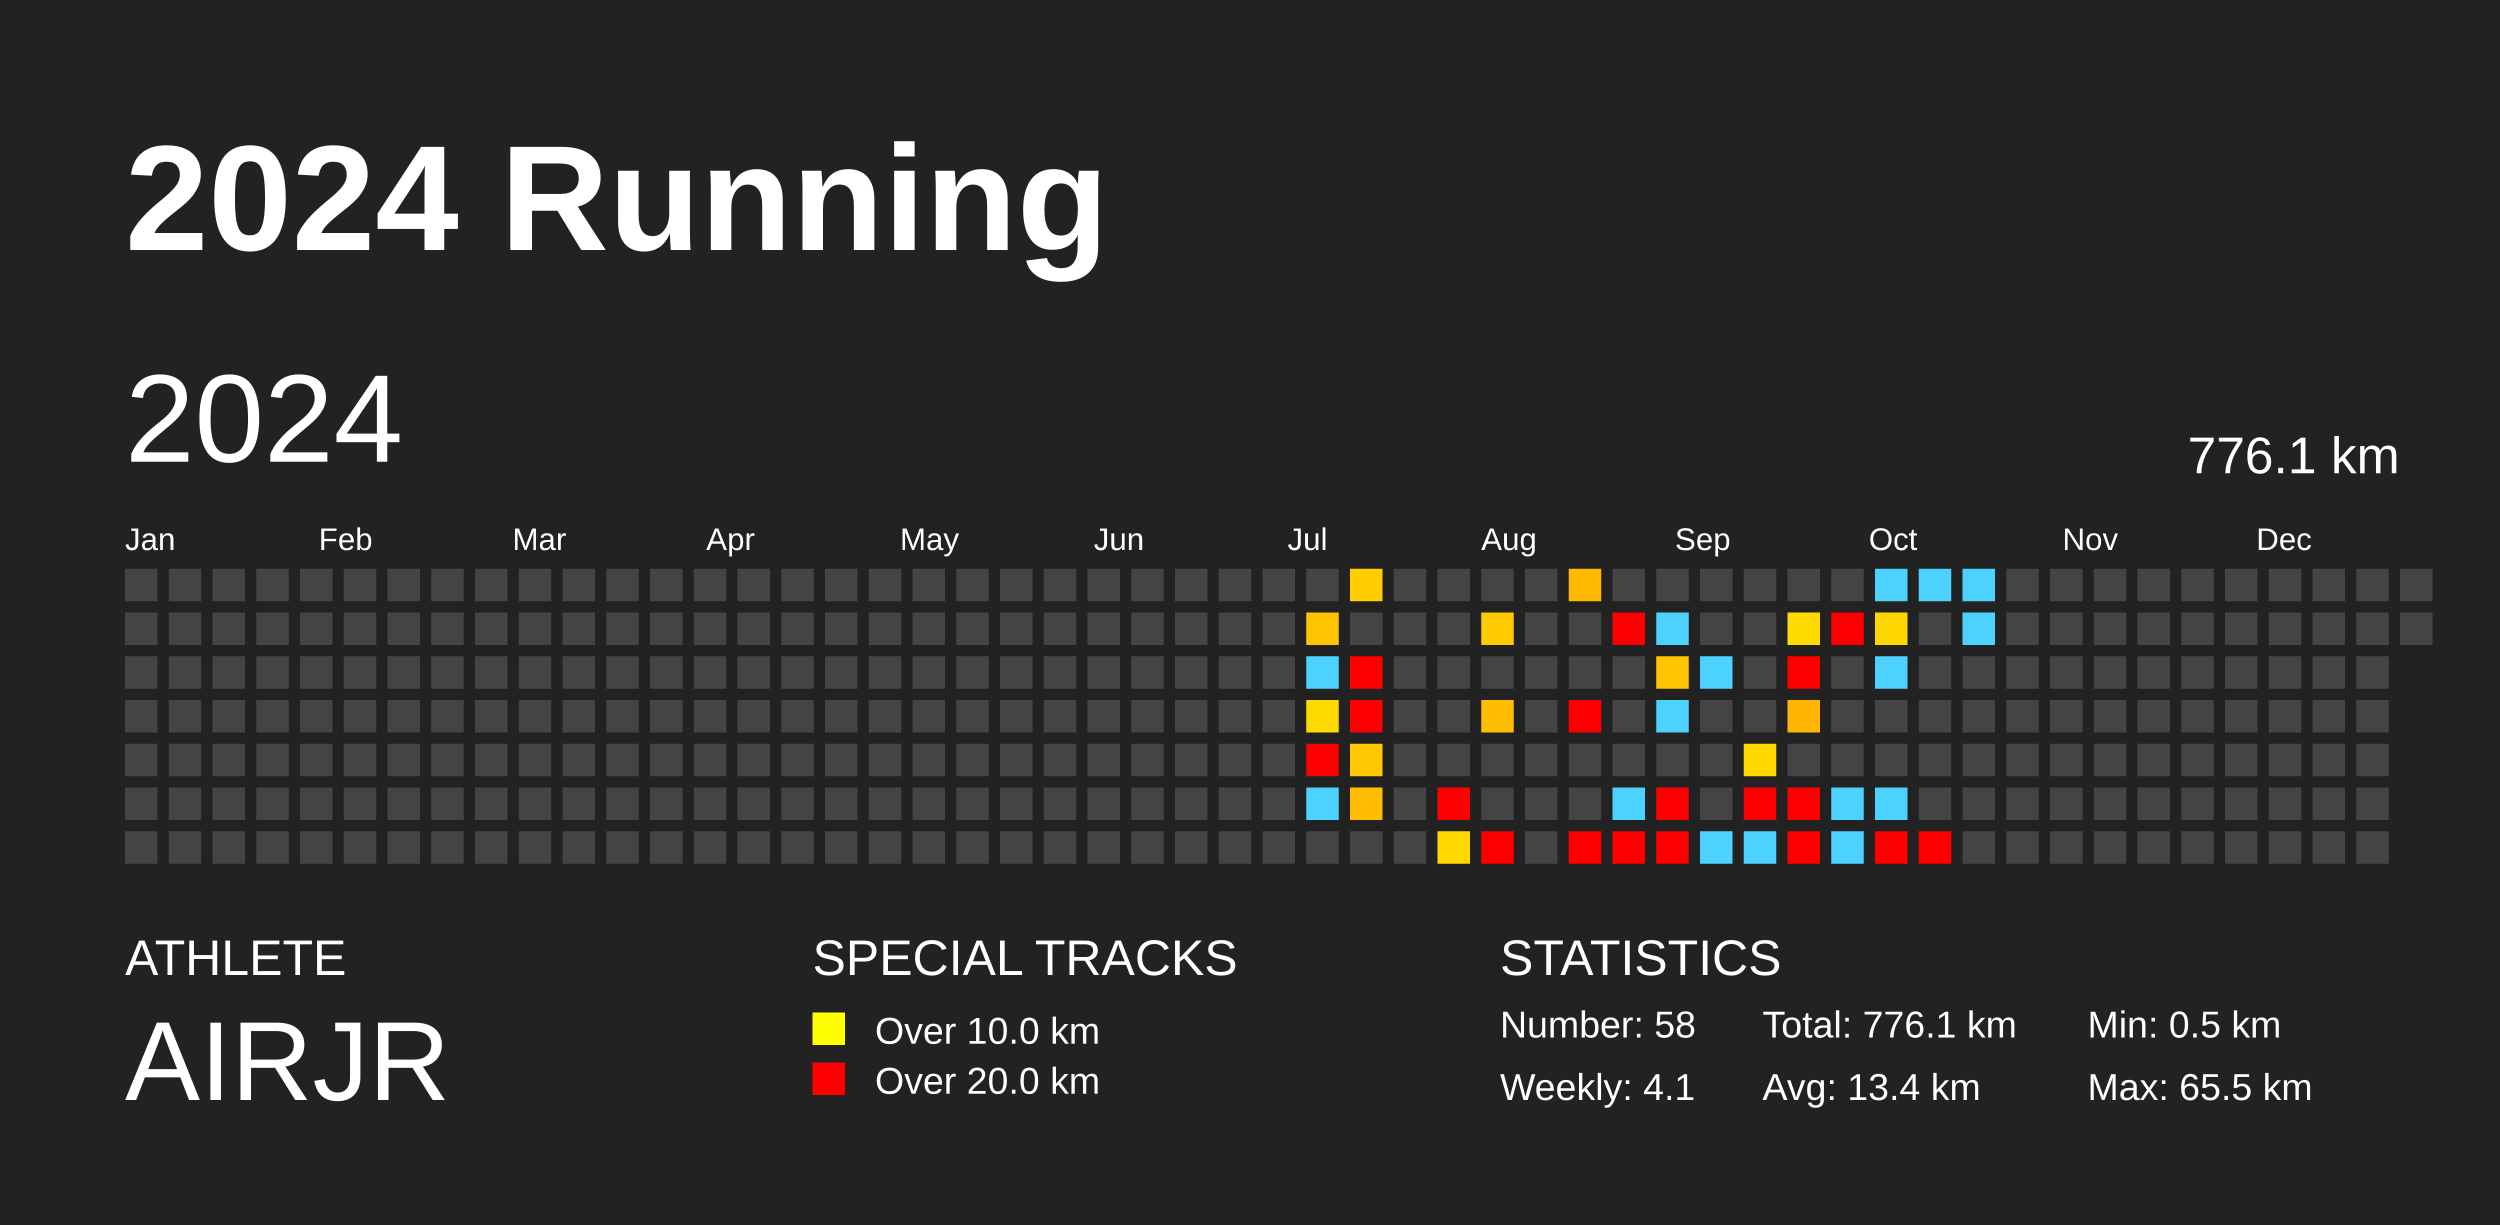
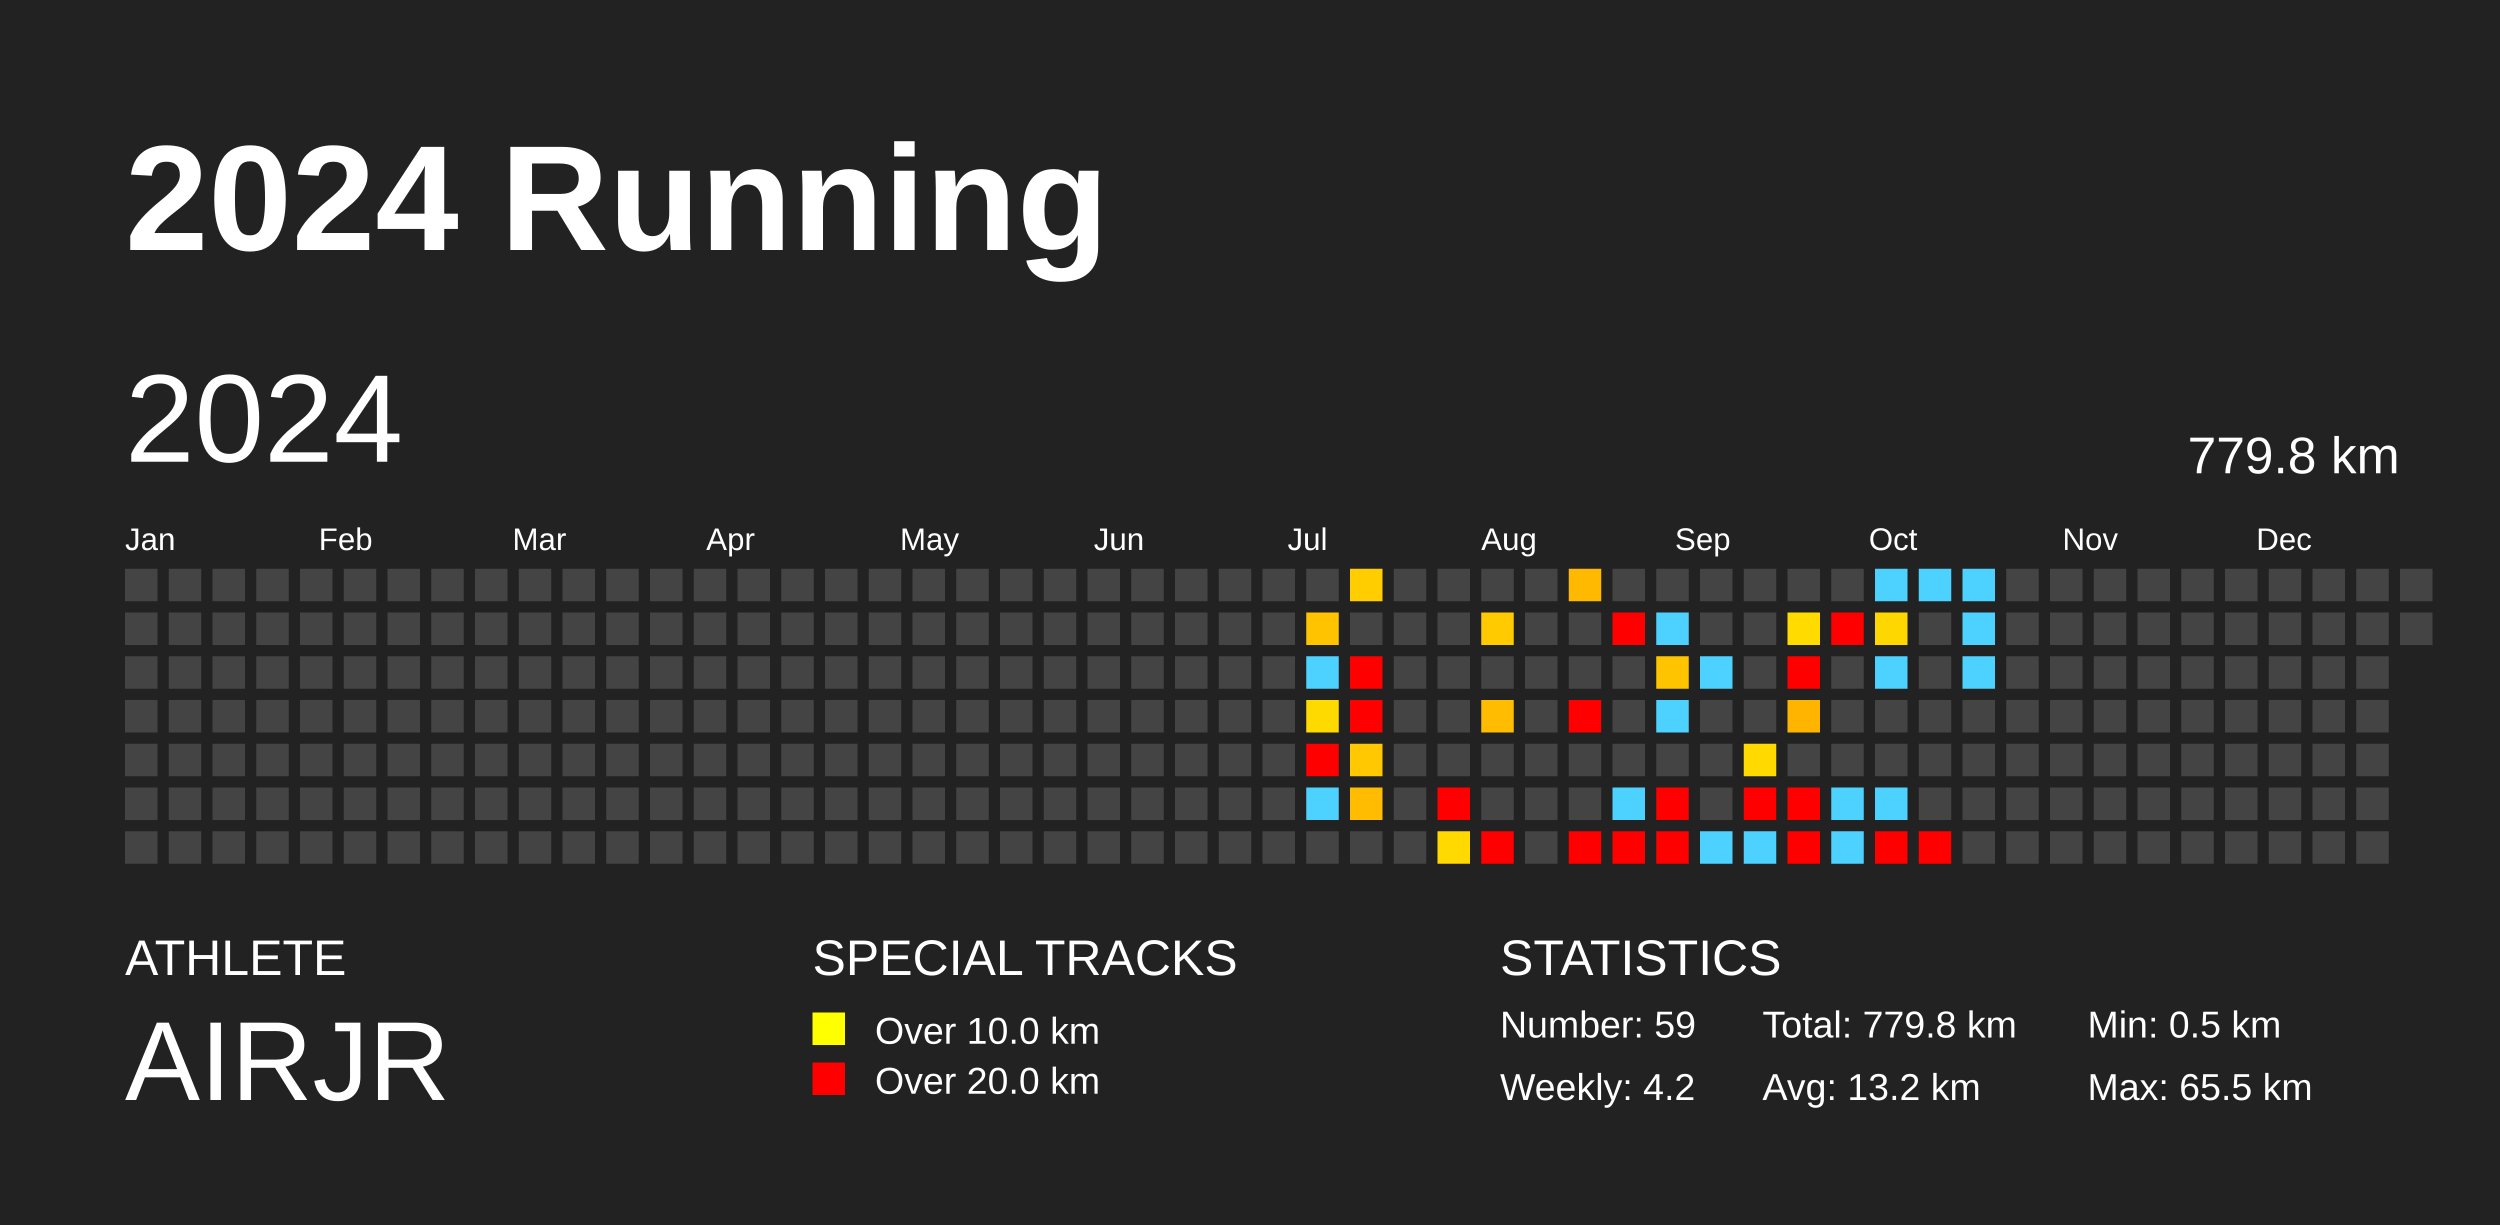
<svg xmlns="http://www.w3.org/2000/svg" baseProfile="full" height="98mm" version="1.1" viewBox="0,0,200,98" width="200mm">
  <defs />
  <rect fill="#222222" height="98" width="200" x="0" y="0" />
  <text fill="#FFFFFF" style="font-size:12px; font-family:Arial; font-weight:bold;" x="10" y="20">2024 Running</text>
  <text fill="#FFFFFF" style="font-size:4px; font-family:Arial" x="10" y="78">ATHLETE</text>
  <text fill="#FFFFFF" style="font-size:9px; font-family:Arial" x="10" y="88">AIRJR</text>
  <text fill="#FFFFFF" style="font-size:4px; font-family:Arial" x="65" y="78">SPECIAL TRACKS</text>
  <rect fill="yellow" height="2.6" width="2.6" x="65" y="81" />
  <text fill="#FFFFFF" style="font-size:3px; font-family:Arial" x="70" y="83.5">Over 10.0 km</text>
  <rect fill="red" height="2.6" width="2.6" x="65" y="85" />
  <text fill="#FFFFFF" style="font-size:3px; font-family:Arial" x="70" y="87.5">Over 20.0 km</text>
  <text fill="#FFFFFF" style="font-size:4px; font-family:Arial" x="120" y="78">STATISTICS</text>
-   <text fill="#FFFFFF" style="font-size:3px; font-family:Arial" x="120" y="83">Number: 58</text>
-   <text fill="#FFFFFF" style="font-size:3px; font-family:Arial" x="120" y="88">Weekly: 4.1</text>
-   <text fill="#FFFFFF" style="font-size:3px; font-family:Arial" x="141" y="83">Total: 776.1 km</text>
-   <text fill="#FFFFFF" style="font-size:3px; font-family:Arial" x="141" y="88">Avg: 13.4 km</text>
+   <text fill="#FFFFFF" style="font-size:3px; font-family:Arial" x="120" y="83">Number: 59</text>
+   <text fill="#FFFFFF" style="font-size:3px; font-family:Arial" x="120" y="88">Weekly: 4.2</text>
+   <text fill="#FFFFFF" style="font-size:3px; font-family:Arial" x="141" y="83">Total: 779.8 km</text>
+   <text fill="#FFFFFF" style="font-size:3px; font-family:Arial" x="141" y="88">Avg: 13.2 km</text>
  <text fill="#FFFFFF" style="font-size:3px; font-family:Arial" x="167" y="83">Min: 0.5 km</text>
  <text fill="#FFFFFF" style="font-size:3px; font-family:Arial" x="167" y="88">Max: 65.5 km</text>
  <text dominant-baseline="hanging" fill="#FFFFFF" style="font-size:10.0px; font-family:Arial;" x="10" y="30">2024</text>
-   <text dominant-baseline="hanging" fill="#FFFFFF" style="font-size:4.125px; font-family:Arial;" x="175" y="35">776.1 km</text>
+   <text dominant-baseline="hanging" fill="#FFFFFF" style="font-size:4.125px; font-family:Arial;" x="175" y="35">779.8 km</text>
  <text fill="#FFFFFF" style="font-size:2.5px; font-family:Arial" x="10.0" y="44">Jan</text>
  <text fill="#FFFFFF" style="font-size:2.5px; font-family:Arial" x="25.5" y="44">Feb</text>
  <text fill="#FFFFFF" style="font-size:2.5px; font-family:Arial" x="41.0" y="44">Mar</text>
  <text fill="#FFFFFF" style="font-size:2.5px; font-family:Arial" x="56.5" y="44">Apr</text>
  <text fill="#FFFFFF" style="font-size:2.5px; font-family:Arial" x="72.0" y="44">May</text>
  <text fill="#FFFFFF" style="font-size:2.5px; font-family:Arial" x="87.5" y="44">Jun</text>
  <text fill="#FFFFFF" style="font-size:2.5px; font-family:Arial" x="103.0" y="44">Jul</text>
  <text fill="#FFFFFF" style="font-size:2.5px; font-family:Arial" x="118.5" y="44">Aug</text>
  <text fill="#FFFFFF" style="font-size:2.5px; font-family:Arial" x="134.0" y="44">Sep</text>
  <text fill="#FFFFFF" style="font-size:2.5px; font-family:Arial" x="149.5" y="44">Oct</text>
  <text fill="#FFFFFF" style="font-size:2.5px; font-family:Arial" x="165.0" y="44">Nov</text>
  <text fill="#FFFFFF" style="font-size:2.5px; font-family:Arial" x="180.5" y="44">Dec</text>
  <rect fill="#444444" height="2.6" width="2.6" x="10.0" y="45.5" />
  <rect fill="#444444" height="2.6" width="2.6" x="10.0" y="49.0" />
  <rect fill="#444444" height="2.6" width="2.6" x="10.0" y="52.5" />
  <rect fill="#444444" height="2.6" width="2.6" x="10.0" y="56.0" />
  <rect fill="#444444" height="2.6" width="2.6" x="10.0" y="59.5" />
  <rect fill="#444444" height="2.6" width="2.6" x="10.0" y="63.0" />
  <rect fill="#444444" height="2.6" width="2.6" x="10.0" y="66.5" />
  <rect fill="#444444" height="2.6" width="2.6" x="13.5" y="45.5" />
  <rect fill="#444444" height="2.6" width="2.6" x="13.5" y="49.0" />
  <rect fill="#444444" height="2.6" width="2.6" x="13.5" y="52.5" />
  <rect fill="#444444" height="2.6" width="2.6" x="13.5" y="56.0" />
  <rect fill="#444444" height="2.6" width="2.6" x="13.5" y="59.5" />
  <rect fill="#444444" height="2.6" width="2.6" x="13.5" y="63.0" />
  <rect fill="#444444" height="2.6" width="2.6" x="13.5" y="66.5" />
  <rect fill="#444444" height="2.6" width="2.6" x="17.0" y="45.5" />
  <rect fill="#444444" height="2.6" width="2.6" x="17.0" y="49.0" />
  <rect fill="#444444" height="2.6" width="2.6" x="17.0" y="52.5" />
  <rect fill="#444444" height="2.6" width="2.6" x="17.0" y="56.0" />
  <rect fill="#444444" height="2.6" width="2.6" x="17.0" y="59.5" />
  <rect fill="#444444" height="2.6" width="2.6" x="17.0" y="63.0" />
  <rect fill="#444444" height="2.6" width="2.6" x="17.0" y="66.5" />
  <rect fill="#444444" height="2.6" width="2.6" x="20.5" y="45.5" />
  <rect fill="#444444" height="2.6" width="2.6" x="20.5" y="49.0" />
  <rect fill="#444444" height="2.6" width="2.6" x="20.5" y="52.5" />
  <rect fill="#444444" height="2.6" width="2.6" x="20.5" y="56.0" />
  <rect fill="#444444" height="2.6" width="2.6" x="20.5" y="59.5" />
  <rect fill="#444444" height="2.6" width="2.6" x="20.5" y="63.0" />
  <rect fill="#444444" height="2.6" width="2.6" x="20.5" y="66.5" />
  <rect fill="#444444" height="2.6" width="2.6" x="24.0" y="45.5" />
  <rect fill="#444444" height="2.6" width="2.6" x="24.0" y="49.0" />
  <rect fill="#444444" height="2.6" width="2.6" x="24.0" y="52.5" />
  <rect fill="#444444" height="2.6" width="2.6" x="24.0" y="56.0" />
  <rect fill="#444444" height="2.6" width="2.6" x="24.0" y="59.5" />
  <rect fill="#444444" height="2.6" width="2.6" x="24.0" y="63.0" />
  <rect fill="#444444" height="2.6" width="2.6" x="24.0" y="66.5" />
  <rect fill="#444444" height="2.6" width="2.6" x="27.5" y="45.5" />
  <rect fill="#444444" height="2.6" width="2.6" x="27.5" y="49.0" />
  <rect fill="#444444" height="2.6" width="2.6" x="27.5" y="52.5" />
  <rect fill="#444444" height="2.6" width="2.6" x="27.5" y="56.0" />
  <rect fill="#444444" height="2.6" width="2.6" x="27.5" y="59.5" />
  <rect fill="#444444" height="2.6" width="2.6" x="27.5" y="63.0" />
  <rect fill="#444444" height="2.6" width="2.6" x="27.5" y="66.5" />
  <rect fill="#444444" height="2.6" width="2.6" x="31.0" y="45.5" />
  <rect fill="#444444" height="2.6" width="2.6" x="31.0" y="49.0" />
  <rect fill="#444444" height="2.6" width="2.6" x="31.0" y="52.5" />
  <rect fill="#444444" height="2.6" width="2.6" x="31.0" y="56.0" />
  <rect fill="#444444" height="2.6" width="2.6" x="31.0" y="59.5" />
  <rect fill="#444444" height="2.6" width="2.6" x="31.0" y="63.0" />
  <rect fill="#444444" height="2.6" width="2.6" x="31.0" y="66.5" />
  <rect fill="#444444" height="2.6" width="2.6" x="34.5" y="45.5" />
  <rect fill="#444444" height="2.6" width="2.6" x="34.5" y="49.0" />
  <rect fill="#444444" height="2.6" width="2.6" x="34.5" y="52.5" />
  <rect fill="#444444" height="2.6" width="2.6" x="34.5" y="56.0" />
  <rect fill="#444444" height="2.6" width="2.6" x="34.5" y="59.5" />
  <rect fill="#444444" height="2.6" width="2.6" x="34.5" y="63.0" />
  <rect fill="#444444" height="2.6" width="2.6" x="34.5" y="66.5" />
  <rect fill="#444444" height="2.6" width="2.6" x="38.0" y="45.5" />
  <rect fill="#444444" height="2.6" width="2.6" x="38.0" y="49.0" />
  <rect fill="#444444" height="2.6" width="2.6" x="38.0" y="52.5" />
  <rect fill="#444444" height="2.6" width="2.6" x="38.0" y="56.0" />
  <rect fill="#444444" height="2.6" width="2.6" x="38.0" y="59.5" />
  <rect fill="#444444" height="2.6" width="2.6" x="38.0" y="63.0" />
  <rect fill="#444444" height="2.6" width="2.6" x="38.0" y="66.5" />
  <rect fill="#444444" height="2.6" width="2.6" x="41.5" y="45.5" />
  <rect fill="#444444" height="2.6" width="2.6" x="41.5" y="49.0" />
  <rect fill="#444444" height="2.6" width="2.6" x="41.5" y="52.5" />
  <rect fill="#444444" height="2.6" width="2.6" x="41.5" y="56.0" />
  <rect fill="#444444" height="2.6" width="2.6" x="41.5" y="59.5" />
  <rect fill="#444444" height="2.6" width="2.6" x="41.5" y="63.0" />
  <rect fill="#444444" height="2.6" width="2.6" x="41.5" y="66.5" />
  <rect fill="#444444" height="2.6" width="2.6" x="45.0" y="45.5" />
  <rect fill="#444444" height="2.6" width="2.6" x="45.0" y="49.0" />
  <rect fill="#444444" height="2.6" width="2.6" x="45.0" y="52.5" />
  <rect fill="#444444" height="2.6" width="2.6" x="45.0" y="56.0" />
  <rect fill="#444444" height="2.6" width="2.6" x="45.0" y="59.5" />
  <rect fill="#444444" height="2.6" width="2.6" x="45.0" y="63.0" />
  <rect fill="#444444" height="2.6" width="2.6" x="45.0" y="66.5" />
  <rect fill="#444444" height="2.6" width="2.6" x="48.5" y="45.5" />
  <rect fill="#444444" height="2.6" width="2.6" x="48.5" y="49.0" />
  <rect fill="#444444" height="2.6" width="2.6" x="48.5" y="52.5" />
  <rect fill="#444444" height="2.6" width="2.6" x="48.5" y="56.0" />
  <rect fill="#444444" height="2.6" width="2.6" x="48.5" y="59.5" />
  <rect fill="#444444" height="2.6" width="2.6" x="48.5" y="63.0" />
  <rect fill="#444444" height="2.6" width="2.6" x="48.5" y="66.5" />
  <rect fill="#444444" height="2.6" width="2.6" x="52.0" y="45.5" />
  <rect fill="#444444" height="2.6" width="2.6" x="52.0" y="49.0" />
  <rect fill="#444444" height="2.6" width="2.6" x="52.0" y="52.5" />
  <rect fill="#444444" height="2.6" width="2.6" x="52.0" y="56.0" />
  <rect fill="#444444" height="2.6" width="2.6" x="52.0" y="59.5" />
  <rect fill="#444444" height="2.6" width="2.6" x="52.0" y="63.0" />
  <rect fill="#444444" height="2.6" width="2.6" x="52.0" y="66.5" />
  <rect fill="#444444" height="2.6" width="2.6" x="55.5" y="45.5" />
  <rect fill="#444444" height="2.6" width="2.6" x="55.5" y="49.0" />
  <rect fill="#444444" height="2.6" width="2.6" x="55.5" y="52.5" />
  <rect fill="#444444" height="2.6" width="2.6" x="55.5" y="56.0" />
  <rect fill="#444444" height="2.6" width="2.6" x="55.5" y="59.5" />
  <rect fill="#444444" height="2.6" width="2.6" x="55.5" y="63.0" />
  <rect fill="#444444" height="2.6" width="2.6" x="55.5" y="66.5" />
  <rect fill="#444444" height="2.6" width="2.6" x="59.0" y="45.5" />
  <rect fill="#444444" height="2.6" width="2.6" x="59.0" y="49.0" />
  <rect fill="#444444" height="2.6" width="2.6" x="59.0" y="52.5" />
  <rect fill="#444444" height="2.6" width="2.6" x="59.0" y="56.0" />
  <rect fill="#444444" height="2.6" width="2.6" x="59.0" y="59.5" />
  <rect fill="#444444" height="2.6" width="2.6" x="59.0" y="63.0" />
  <rect fill="#444444" height="2.6" width="2.6" x="59.0" y="66.5" />
  <rect fill="#444444" height="2.6" width="2.6" x="62.5" y="45.5" />
  <rect fill="#444444" height="2.6" width="2.6" x="62.5" y="49.0" />
  <rect fill="#444444" height="2.6" width="2.6" x="62.5" y="52.5" />
  <rect fill="#444444" height="2.6" width="2.6" x="62.5" y="56.0" />
  <rect fill="#444444" height="2.6" width="2.6" x="62.5" y="59.5" />
  <rect fill="#444444" height="2.6" width="2.6" x="62.5" y="63.0" />
  <rect fill="#444444" height="2.6" width="2.6" x="62.5" y="66.5" />
  <rect fill="#444444" height="2.6" width="2.6" x="66.0" y="45.5" />
  <rect fill="#444444" height="2.6" width="2.6" x="66.0" y="49.0" />
  <rect fill="#444444" height="2.6" width="2.6" x="66.0" y="52.5" />
  <rect fill="#444444" height="2.6" width="2.6" x="66.0" y="56.0" />
  <rect fill="#444444" height="2.6" width="2.6" x="66.0" y="59.5" />
  <rect fill="#444444" height="2.6" width="2.6" x="66.0" y="63.0" />
  <rect fill="#444444" height="2.6" width="2.6" x="66.0" y="66.5" />
  <rect fill="#444444" height="2.6" width="2.6" x="69.5" y="45.5" />
  <rect fill="#444444" height="2.6" width="2.6" x="69.5" y="49.0" />
  <rect fill="#444444" height="2.6" width="2.6" x="69.5" y="52.5" />
  <rect fill="#444444" height="2.6" width="2.6" x="69.5" y="56.0" />
  <rect fill="#444444" height="2.6" width="2.6" x="69.5" y="59.5" />
  <rect fill="#444444" height="2.6" width="2.6" x="69.5" y="63.0" />
  <rect fill="#444444" height="2.6" width="2.6" x="69.5" y="66.5" />
  <rect fill="#444444" height="2.6" width="2.6" x="73.0" y="45.5" />
  <rect fill="#444444" height="2.6" width="2.6" x="73.0" y="49.0" />
  <rect fill="#444444" height="2.6" width="2.6" x="73.0" y="52.5" />
  <rect fill="#444444" height="2.6" width="2.6" x="73.0" y="56.0" />
  <rect fill="#444444" height="2.6" width="2.6" x="73.0" y="59.5" />
  <rect fill="#444444" height="2.6" width="2.6" x="73.0" y="63.0" />
  <rect fill="#444444" height="2.6" width="2.6" x="73.0" y="66.5" />
  <rect fill="#444444" height="2.6" width="2.6" x="76.5" y="45.5" />
  <rect fill="#444444" height="2.6" width="2.6" x="76.5" y="49.0" />
  <rect fill="#444444" height="2.6" width="2.6" x="76.5" y="52.5" />
  <rect fill="#444444" height="2.6" width="2.6" x="76.5" y="56.0" />
  <rect fill="#444444" height="2.6" width="2.6" x="76.5" y="59.5" />
  <rect fill="#444444" height="2.6" width="2.6" x="76.5" y="63.0" />
  <rect fill="#444444" height="2.6" width="2.6" x="76.5" y="66.5" />
  <rect fill="#444444" height="2.6" width="2.6" x="80.0" y="45.5" />
  <rect fill="#444444" height="2.6" width="2.6" x="80.0" y="49.0" />
  <rect fill="#444444" height="2.6" width="2.6" x="80.0" y="52.5" />
  <rect fill="#444444" height="2.6" width="2.6" x="80.0" y="56.0" />
  <rect fill="#444444" height="2.6" width="2.6" x="80.0" y="59.5" />
  <rect fill="#444444" height="2.6" width="2.6" x="80.0" y="63.0" />
  <rect fill="#444444" height="2.6" width="2.6" x="80.0" y="66.5" />
  <rect fill="#444444" height="2.6" width="2.6" x="83.5" y="45.5" />
  <rect fill="#444444" height="2.6" width="2.6" x="83.5" y="49.0" />
  <rect fill="#444444" height="2.6" width="2.6" x="83.5" y="52.5" />
  <rect fill="#444444" height="2.6" width="2.6" x="83.5" y="56.0" />
  <rect fill="#444444" height="2.6" width="2.6" x="83.5" y="59.5" />
  <rect fill="#444444" height="2.6" width="2.6" x="83.5" y="63.0" />
  <rect fill="#444444" height="2.6" width="2.6" x="83.5" y="66.5" />
  <rect fill="#444444" height="2.6" width="2.6" x="87.0" y="45.5" />
  <rect fill="#444444" height="2.6" width="2.6" x="87.0" y="49.0" />
  <rect fill="#444444" height="2.6" width="2.6" x="87.0" y="52.5" />
  <rect fill="#444444" height="2.6" width="2.6" x="87.0" y="56.0" />
  <rect fill="#444444" height="2.6" width="2.6" x="87.0" y="59.5" />
  <rect fill="#444444" height="2.6" width="2.6" x="87.0" y="63.0" />
  <rect fill="#444444" height="2.6" width="2.6" x="87.0" y="66.5" />
  <rect fill="#444444" height="2.6" width="2.6" x="90.5" y="45.5" />
  <rect fill="#444444" height="2.6" width="2.6" x="90.5" y="49.0" />
  <rect fill="#444444" height="2.6" width="2.6" x="90.5" y="52.5" />
  <rect fill="#444444" height="2.6" width="2.6" x="90.5" y="56.0" />
  <rect fill="#444444" height="2.6" width="2.6" x="90.5" y="59.5" />
  <rect fill="#444444" height="2.6" width="2.6" x="90.5" y="63.0" />
  <rect fill="#444444" height="2.6" width="2.6" x="90.5" y="66.5" />
  <rect fill="#444444" height="2.6" width="2.6" x="94.0" y="45.5" />
  <rect fill="#444444" height="2.6" width="2.6" x="94.0" y="49.0" />
  <rect fill="#444444" height="2.6" width="2.6" x="94.0" y="52.5" />
  <rect fill="#444444" height="2.6" width="2.6" x="94.0" y="56.0" />
  <rect fill="#444444" height="2.6" width="2.6" x="94.0" y="59.5" />
  <rect fill="#444444" height="2.6" width="2.6" x="94.0" y="63.0" />
  <rect fill="#444444" height="2.6" width="2.6" x="94.0" y="66.5" />
  <rect fill="#444444" height="2.6" width="2.6" x="97.5" y="45.5" />
  <rect fill="#444444" height="2.6" width="2.6" x="97.5" y="49.0" />
  <rect fill="#444444" height="2.6" width="2.6" x="97.5" y="52.5" />
  <rect fill="#444444" height="2.6" width="2.6" x="97.5" y="56.0" />
  <rect fill="#444444" height="2.6" width="2.6" x="97.5" y="59.5" />
  <rect fill="#444444" height="2.6" width="2.6" x="97.5" y="63.0" />
  <rect fill="#444444" height="2.6" width="2.6" x="97.5" y="66.5" />
  <rect fill="#444444" height="2.6" width="2.6" x="101.0" y="45.5" />
  <rect fill="#444444" height="2.6" width="2.6" x="101.0" y="49.0" />
  <rect fill="#444444" height="2.6" width="2.6" x="101.0" y="52.5" />
  <rect fill="#444444" height="2.6" width="2.6" x="101.0" y="56.0" />
  <rect fill="#444444" height="2.6" width="2.6" x="101.0" y="59.5" />
  <rect fill="#444444" height="2.6" width="2.6" x="101.0" y="63.0" />
  <rect fill="#444444" height="2.6" width="2.6" x="101.0" y="66.5" />
  <rect fill="#444444" height="2.6" width="2.6" x="104.5" y="45.5" />
  <rect fill="#ffc300" height="2.6" width="2.6" x="104.5" y="49.0" />
  <rect fill="#4dd2ff" height="2.6" width="2.6" x="104.5" y="52.5" />
  <rect fill="#ffda00" height="2.6" width="2.6" x="104.5" y="56.0" />
  <rect fill="red" height="2.6" width="2.6" x="104.5" y="59.5" />
  <rect fill="#4dd2ff" height="2.6" width="2.6" x="104.5" y="63.0" />
  <rect fill="#444444" height="2.6" width="2.6" x="104.5" y="66.5" />
  <rect fill="#ffcd00" height="2.6" width="2.6" x="108.0" y="45.5" />
  <rect fill="#444444" height="2.6" width="2.6" x="108.0" y="49.0" />
  <rect fill="red" height="2.6" width="2.6" x="108.0" y="52.5" />
  <rect fill="red" height="2.6" width="2.6" x="108.0" y="56.0" />
  <rect fill="#ffc800" height="2.6" width="2.6" x="108.0" y="59.5" />
  <rect fill="#ffbc00" height="2.6" width="2.6" x="108.0" y="63.0" />
  <rect fill="#444444" height="2.6" width="2.6" x="108.0" y="66.5" />
  <rect fill="#444444" height="2.6" width="2.6" x="111.5" y="45.5" />
  <rect fill="#444444" height="2.6" width="2.6" x="111.5" y="49.0" />
  <rect fill="#444444" height="2.6" width="2.6" x="111.5" y="52.5" />
  <rect fill="#444444" height="2.6" width="2.6" x="111.5" y="56.0" />
  <rect fill="#444444" height="2.6" width="2.6" x="111.5" y="59.5" />
  <rect fill="#444444" height="2.6" width="2.6" x="111.5" y="63.0" />
  <rect fill="#444444" height="2.6" width="2.6" x="111.5" y="66.5" />
  <rect fill="#444444" height="2.6" width="2.6" x="115.0" y="45.5" />
  <rect fill="#444444" height="2.6" width="2.6" x="115.0" y="49.0" />
  <rect fill="#444444" height="2.6" width="2.6" x="115.0" y="52.5" />
  <rect fill="#444444" height="2.6" width="2.6" x="115.0" y="56.0" />
  <rect fill="#444444" height="2.6" width="2.6" x="115.0" y="59.5" />
  <rect fill="red" height="2.6" width="2.6" x="115.0" y="63.0" />
  <rect fill="#ffd900" height="2.6" width="2.6" x="115.0" y="66.5" />
  <rect fill="#444444" height="2.6" width="2.6" x="118.5" y="45.5" />
  <rect fill="#ffcb00" height="2.6" width="2.6" x="118.5" y="49.0" />
  <rect fill="#444444" height="2.6" width="2.6" x="118.5" y="52.5" />
  <rect fill="#ffbc00" height="2.6" width="2.6" x="118.5" y="56.0" />
  <rect fill="#444444" height="2.6" width="2.6" x="118.5" y="59.5" />
  <rect fill="#444444" height="2.6" width="2.6" x="118.5" y="63.0" />
  <rect fill="red" height="2.6" width="2.6" x="118.5" y="66.5" />
  <rect fill="#444444" height="2.6" width="2.6" x="122.0" y="45.5" />
  <rect fill="#444444" height="2.6" width="2.6" x="122.0" y="49.0" />
  <rect fill="#444444" height="2.6" width="2.6" x="122.0" y="52.5" />
  <rect fill="#444444" height="2.6" width="2.6" x="122.0" y="56.0" />
  <rect fill="#444444" height="2.6" width="2.6" x="122.0" y="59.5" />
  <rect fill="#444444" height="2.6" width="2.6" x="122.0" y="63.0" />
  <rect fill="#444444" height="2.6" width="2.6" x="122.0" y="66.5" />
  <rect fill="#ffb900" height="2.6" width="2.6" x="125.5" y="45.5" />
  <rect fill="#444444" height="2.6" width="2.6" x="125.5" y="49.0" />
  <rect fill="#444444" height="2.6" width="2.6" x="125.5" y="52.5" />
  <rect fill="red" height="2.6" width="2.6" x="125.5" y="56.0" />
  <rect fill="#444444" height="2.6" width="2.6" x="125.5" y="59.5" />
  <rect fill="#444444" height="2.6" width="2.6" x="125.5" y="63.0" />
  <rect fill="red" height="2.6" width="2.6" x="125.5" y="66.5" />
  <rect fill="#444444" height="2.6" width="2.6" x="129.0" y="45.5" />
  <rect fill="red" height="2.6" width="2.6" x="129.0" y="49.0" />
  <rect fill="#444444" height="2.6" width="2.6" x="129.0" y="52.5" />
  <rect fill="#444444" height="2.6" width="2.6" x="129.0" y="56.0" />
  <rect fill="#444444" height="2.6" width="2.6" x="129.0" y="59.5" />
  <rect fill="#4dd2ff" height="2.6" width="2.6" x="129.0" y="63.0" />
  <rect fill="red" height="2.6" width="2.6" x="129.0" y="66.5" />
  <rect fill="#444444" height="2.6" width="2.6" x="132.5" y="45.5" />
  <rect fill="#4dd2ff" height="2.6" width="2.6" x="132.5" y="49.0" />
  <rect fill="#ffc400" height="2.6" width="2.6" x="132.5" y="52.5" />
  <rect fill="#4dd2ff" height="2.6" width="2.6" x="132.5" y="56.0" />
  <rect fill="#444444" height="2.6" width="2.6" x="132.5" y="59.5" />
  <rect fill="red" height="2.6" width="2.6" x="132.5" y="63.0" />
  <rect fill="red" height="2.6" width="2.6" x="132.5" y="66.5" />
  <rect fill="#444444" height="2.6" width="2.6" x="136.0" y="45.5" />
  <rect fill="#444444" height="2.6" width="2.6" x="136.0" y="49.0" />
  <rect fill="#4dd2ff" height="2.6" width="2.6" x="136.0" y="52.5" />
  <rect fill="#444444" height="2.6" width="2.6" x="136.0" y="56.0" />
  <rect fill="#444444" height="2.6" width="2.6" x="136.0" y="59.5" />
  <rect fill="#444444" height="2.6" width="2.6" x="136.0" y="63.0" />
  <rect fill="#4dd2ff" height="2.6" width="2.6" x="136.0" y="66.5" />
  <rect fill="#444444" height="2.6" width="2.6" x="139.5" y="45.5" />
  <rect fill="#444444" height="2.6" width="2.6" x="139.5" y="49.0" />
  <rect fill="#444444" height="2.6" width="2.6" x="139.5" y="52.5" />
  <rect fill="#444444" height="2.6" width="2.6" x="139.5" y="56.0" />
  <rect fill="#ffd900" height="2.6" width="2.6" x="139.5" y="59.5" />
  <rect fill="red" height="2.6" width="2.6" x="139.5" y="63.0" />
  <rect fill="#4dd2ff" height="2.6" width="2.6" x="139.5" y="66.5" />
  <rect fill="#444444" height="2.6" width="2.6" x="143.0" y="45.5" />
  <rect fill="#ffdb00" height="2.6" width="2.6" x="143.0" y="49.0" />
  <rect fill="red" height="2.6" width="2.6" x="143.0" y="52.5" />
  <rect fill="#ffb500" height="2.6" width="2.6" x="143.0" y="56.0" />
  <rect fill="#444444" height="2.6" width="2.6" x="143.0" y="59.5" />
  <rect fill="red" height="2.6" width="2.6" x="143.0" y="63.0" />
  <rect fill="red" height="2.6" width="2.6" x="143.0" y="66.5" />
  <rect fill="#444444" height="2.6" width="2.6" x="146.5" y="45.5" />
  <rect fill="red" height="2.6" width="2.6" x="146.5" y="49.0" />
  <rect fill="#444444" height="2.6" width="2.6" x="146.5" y="52.5" />
  <rect fill="#444444" height="2.6" width="2.6" x="146.5" y="56.0" />
  <rect fill="#444444" height="2.6" width="2.6" x="146.5" y="59.5" />
  <rect fill="#4dd2ff" height="2.6" width="2.6" x="146.5" y="63.0" />
  <rect fill="#4dd2ff" height="2.6" width="2.6" x="146.5" y="66.5" />
  <rect fill="#4dd2ff" height="2.6" width="2.6" x="150.0" y="45.5" />
  <rect fill="#ffd700" height="2.6" width="2.6" x="150.0" y="49.0" />
  <rect fill="#4dd2ff" height="2.6" width="2.6" x="150.0" y="52.5" />
  <rect fill="#444444" height="2.6" width="2.6" x="150.0" y="56.0" />
  <rect fill="#444444" height="2.6" width="2.6" x="150.0" y="59.5" />
  <rect fill="#4dd2ff" height="2.6" width="2.6" x="150.0" y="63.0" />
  <rect fill="red" height="2.6" width="2.6" x="150.0" y="66.5" />
  <rect fill="#4dd2ff" height="2.6" width="2.6" x="153.5" y="45.5" />
  <rect fill="#444444" height="2.6" width="2.6" x="153.5" y="49.0" />
  <rect fill="#444444" height="2.6" width="2.6" x="153.5" y="52.5" />
  <rect fill="#444444" height="2.6" width="2.6" x="153.5" y="56.0" />
  <rect fill="#444444" height="2.6" width="2.6" x="153.5" y="59.5" />
  <rect fill="#444444" height="2.6" width="2.6" x="153.5" y="63.0" />
  <rect fill="red" height="2.6" width="2.6" x="153.5" y="66.5" />
  <rect fill="#4dd2ff" height="2.6" width="2.6" x="157.0" y="45.5" />
  <rect fill="#4dd2ff" height="2.6" width="2.6" x="157.0" y="49.0" />
-   <rect fill="#444444" height="2.6" width="2.6" x="157.0" y="52.5" />
+   <rect fill="#4dd2ff" height="2.6" width="2.6" x="157.0" y="52.5" />
  <rect fill="#444444" height="2.6" width="2.6" x="157.0" y="56.0" />
  <rect fill="#444444" height="2.6" width="2.6" x="157.0" y="59.5" />
  <rect fill="#444444" height="2.6" width="2.6" x="157.0" y="63.0" />
  <rect fill="#444444" height="2.6" width="2.6" x="157.0" y="66.5" />
  <rect fill="#444444" height="2.6" width="2.6" x="160.5" y="45.5" />
  <rect fill="#444444" height="2.6" width="2.6" x="160.5" y="49.0" />
  <rect fill="#444444" height="2.6" width="2.6" x="160.5" y="52.5" />
  <rect fill="#444444" height="2.6" width="2.6" x="160.5" y="56.0" />
  <rect fill="#444444" height="2.6" width="2.6" x="160.5" y="59.5" />
  <rect fill="#444444" height="2.6" width="2.6" x="160.5" y="63.0" />
  <rect fill="#444444" height="2.6" width="2.6" x="160.5" y="66.5" />
  <rect fill="#444444" height="2.6" width="2.6" x="164.0" y="45.5" />
  <rect fill="#444444" height="2.6" width="2.6" x="164.0" y="49.0" />
  <rect fill="#444444" height="2.6" width="2.6" x="164.0" y="52.5" />
  <rect fill="#444444" height="2.6" width="2.6" x="164.0" y="56.0" />
  <rect fill="#444444" height="2.6" width="2.6" x="164.0" y="59.5" />
  <rect fill="#444444" height="2.6" width="2.6" x="164.0" y="63.0" />
  <rect fill="#444444" height="2.6" width="2.6" x="164.0" y="66.5" />
  <rect fill="#444444" height="2.6" width="2.6" x="167.5" y="45.5" />
  <rect fill="#444444" height="2.6" width="2.6" x="167.5" y="49.0" />
  <rect fill="#444444" height="2.6" width="2.6" x="167.5" y="52.5" />
  <rect fill="#444444" height="2.6" width="2.6" x="167.5" y="56.0" />
  <rect fill="#444444" height="2.6" width="2.6" x="167.5" y="59.5" />
  <rect fill="#444444" height="2.6" width="2.6" x="167.5" y="63.0" />
  <rect fill="#444444" height="2.6" width="2.6" x="167.5" y="66.5" />
  <rect fill="#444444" height="2.6" width="2.6" x="171.0" y="45.5" />
  <rect fill="#444444" height="2.6" width="2.6" x="171.0" y="49.0" />
  <rect fill="#444444" height="2.6" width="2.6" x="171.0" y="52.5" />
  <rect fill="#444444" height="2.6" width="2.6" x="171.0" y="56.0" />
  <rect fill="#444444" height="2.6" width="2.6" x="171.0" y="59.5" />
  <rect fill="#444444" height="2.6" width="2.6" x="171.0" y="63.0" />
  <rect fill="#444444" height="2.6" width="2.6" x="171.0" y="66.5" />
  <rect fill="#444444" height="2.6" width="2.6" x="174.5" y="45.5" />
  <rect fill="#444444" height="2.6" width="2.6" x="174.5" y="49.0" />
  <rect fill="#444444" height="2.6" width="2.6" x="174.5" y="52.5" />
  <rect fill="#444444" height="2.6" width="2.6" x="174.5" y="56.0" />
  <rect fill="#444444" height="2.6" width="2.6" x="174.5" y="59.5" />
  <rect fill="#444444" height="2.6" width="2.6" x="174.5" y="63.0" />
  <rect fill="#444444" height="2.6" width="2.6" x="174.5" y="66.5" />
  <rect fill="#444444" height="2.6" width="2.6" x="178.0" y="45.5" />
  <rect fill="#444444" height="2.6" width="2.6" x="178.0" y="49.0" />
  <rect fill="#444444" height="2.6" width="2.6" x="178.0" y="52.5" />
  <rect fill="#444444" height="2.6" width="2.6" x="178.0" y="56.0" />
  <rect fill="#444444" height="2.6" width="2.6" x="178.0" y="59.5" />
  <rect fill="#444444" height="2.6" width="2.6" x="178.0" y="63.0" />
  <rect fill="#444444" height="2.6" width="2.6" x="178.0" y="66.5" />
  <rect fill="#444444" height="2.6" width="2.6" x="181.5" y="45.5" />
  <rect fill="#444444" height="2.6" width="2.6" x="181.5" y="49.0" />
  <rect fill="#444444" height="2.6" width="2.6" x="181.5" y="52.5" />
  <rect fill="#444444" height="2.6" width="2.6" x="181.5" y="56.0" />
  <rect fill="#444444" height="2.6" width="2.6" x="181.5" y="59.5" />
  <rect fill="#444444" height="2.6" width="2.6" x="181.5" y="63.0" />
  <rect fill="#444444" height="2.6" width="2.6" x="181.5" y="66.5" />
  <rect fill="#444444" height="2.6" width="2.6" x="185.0" y="45.5" />
  <rect fill="#444444" height="2.6" width="2.6" x="185.0" y="49.0" />
  <rect fill="#444444" height="2.6" width="2.6" x="185.0" y="52.5" />
  <rect fill="#444444" height="2.6" width="2.6" x="185.0" y="56.0" />
  <rect fill="#444444" height="2.6" width="2.6" x="185.0" y="59.5" />
  <rect fill="#444444" height="2.6" width="2.6" x="185.0" y="63.0" />
  <rect fill="#444444" height="2.6" width="2.6" x="185.0" y="66.5" />
  <rect fill="#444444" height="2.6" width="2.6" x="188.5" y="45.5" />
  <rect fill="#444444" height="2.6" width="2.6" x="188.5" y="49.0" />
  <rect fill="#444444" height="2.6" width="2.6" x="188.5" y="52.5" />
  <rect fill="#444444" height="2.6" width="2.6" x="188.5" y="56.0" />
  <rect fill="#444444" height="2.6" width="2.6" x="188.5" y="59.5" />
  <rect fill="#444444" height="2.6" width="2.6" x="188.5" y="63.0" />
  <rect fill="#444444" height="2.6" width="2.6" x="188.5" y="66.5" />
  <rect fill="#444444" height="2.6" width="2.6" x="192.0" y="45.5" />
  <rect fill="#444444" height="2.6" width="2.6" x="192.0" y="49.0" />
</svg>
